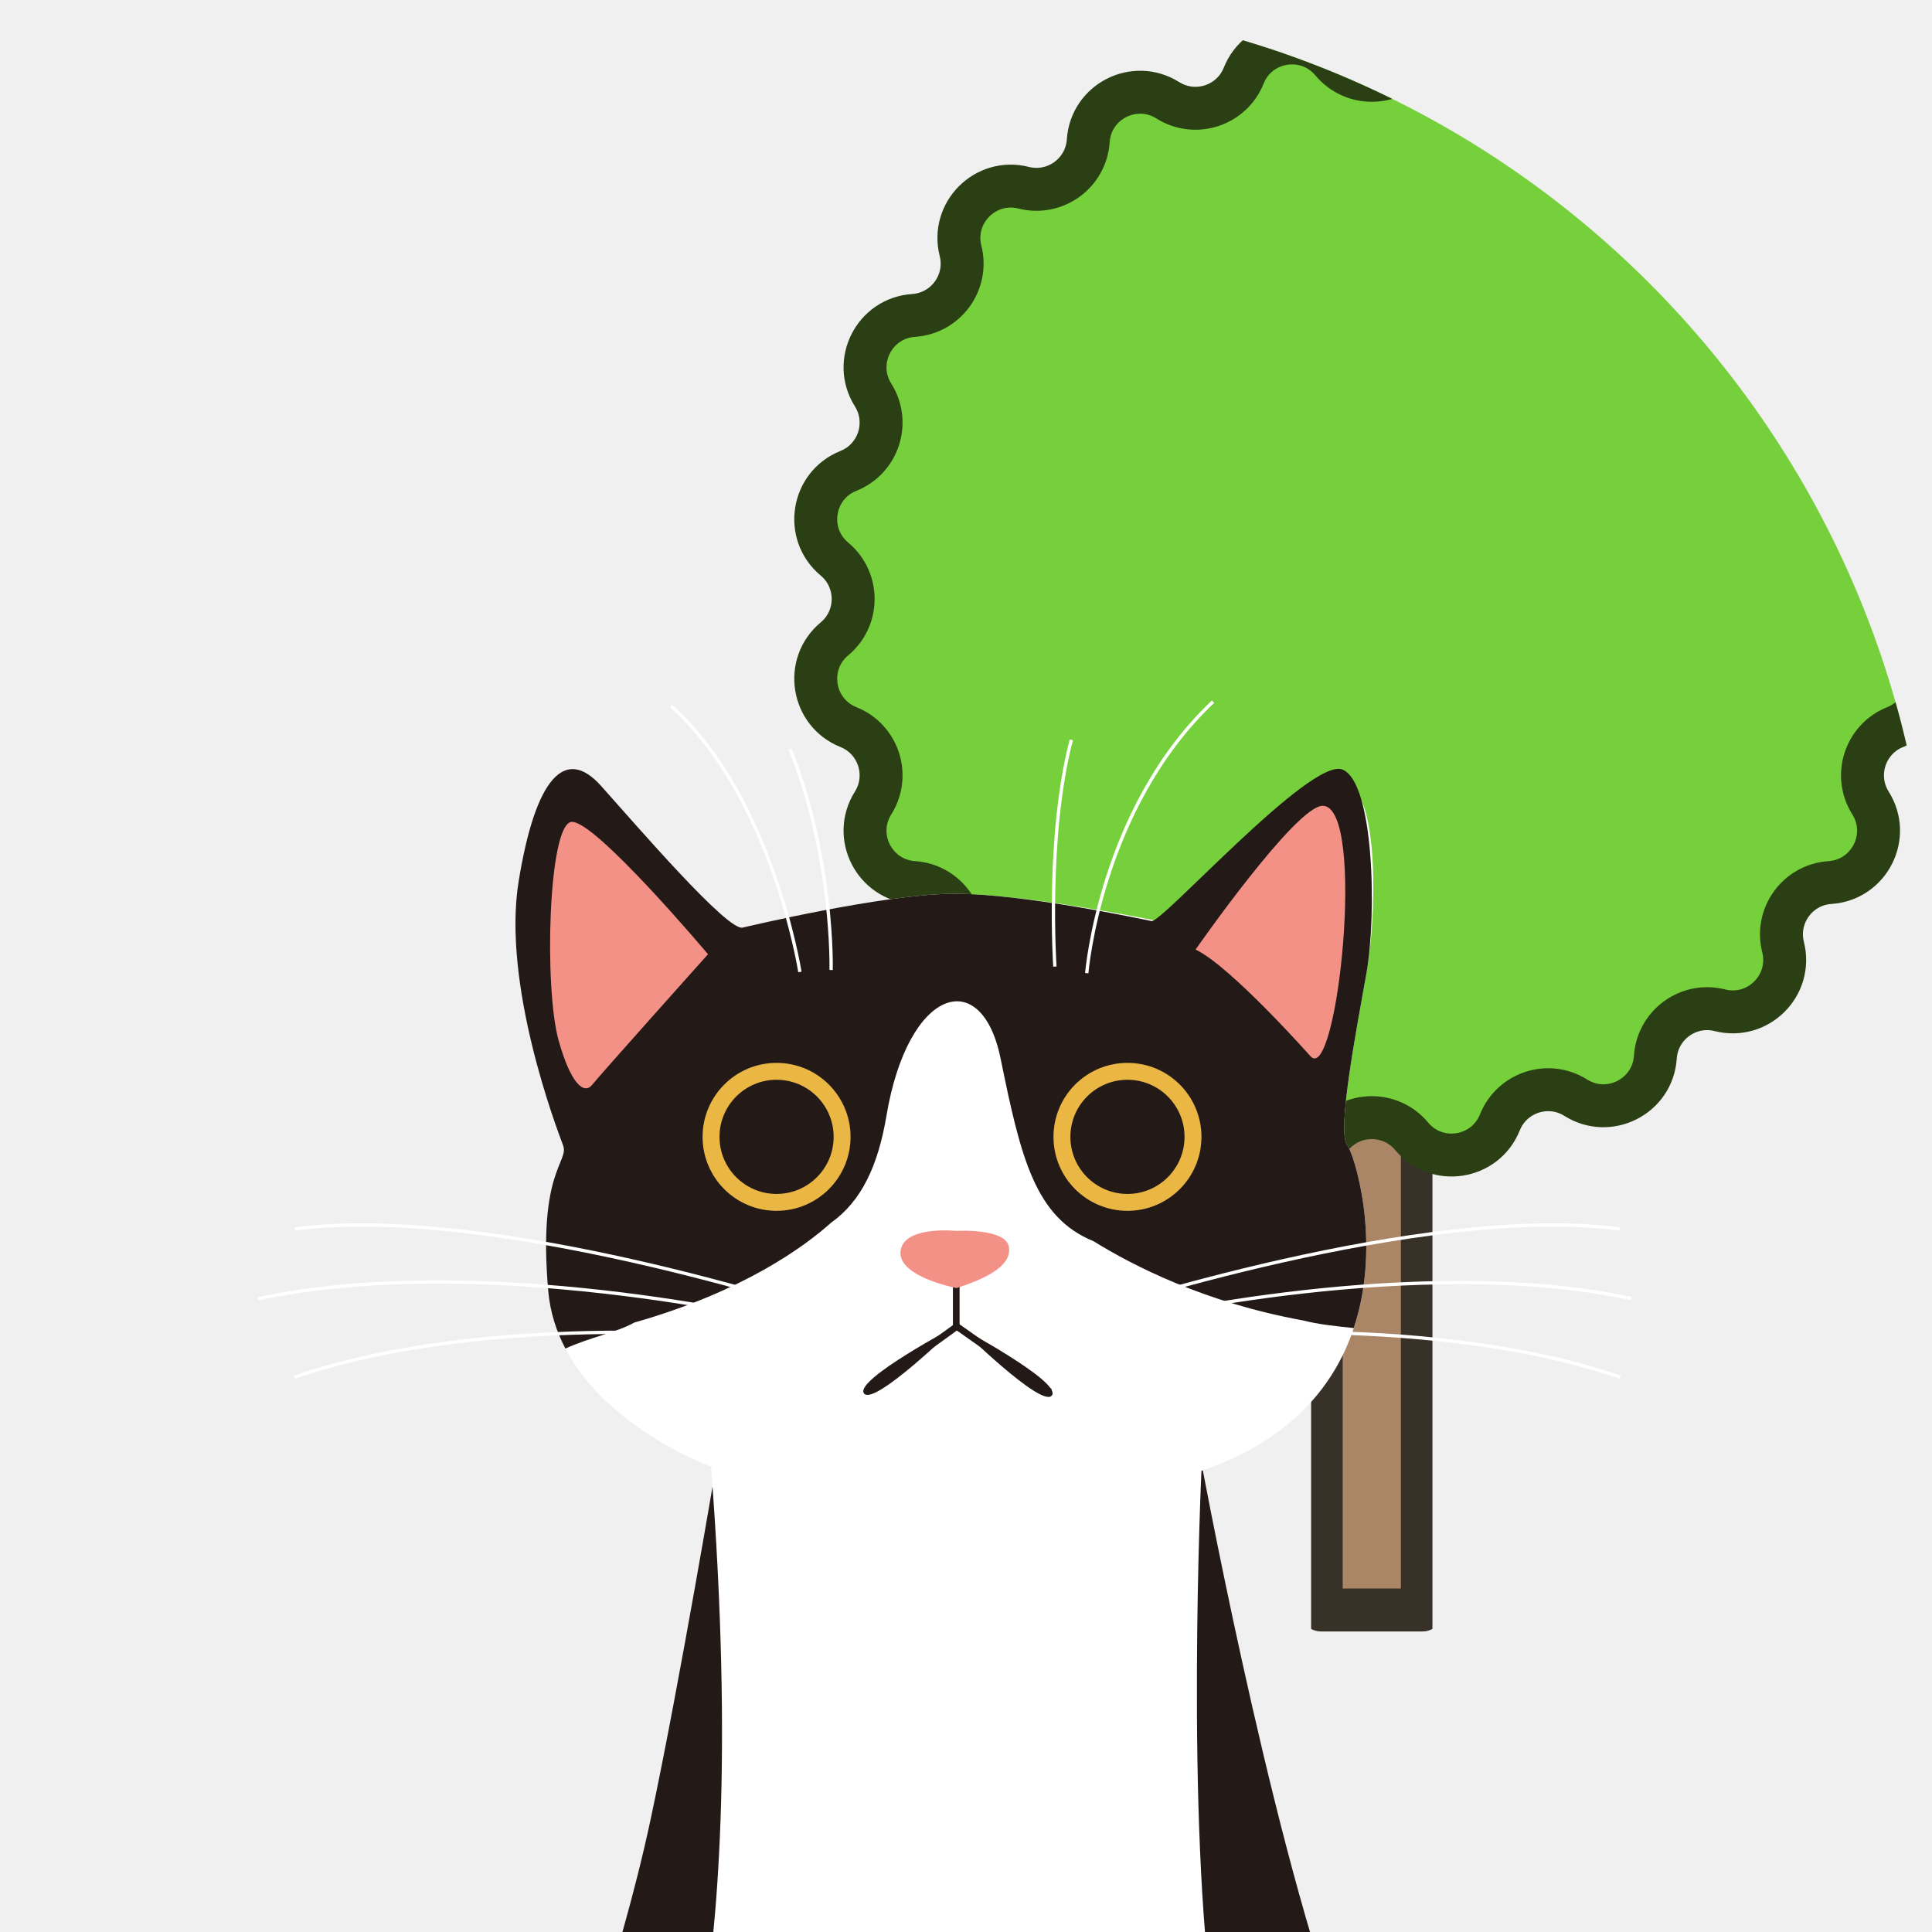
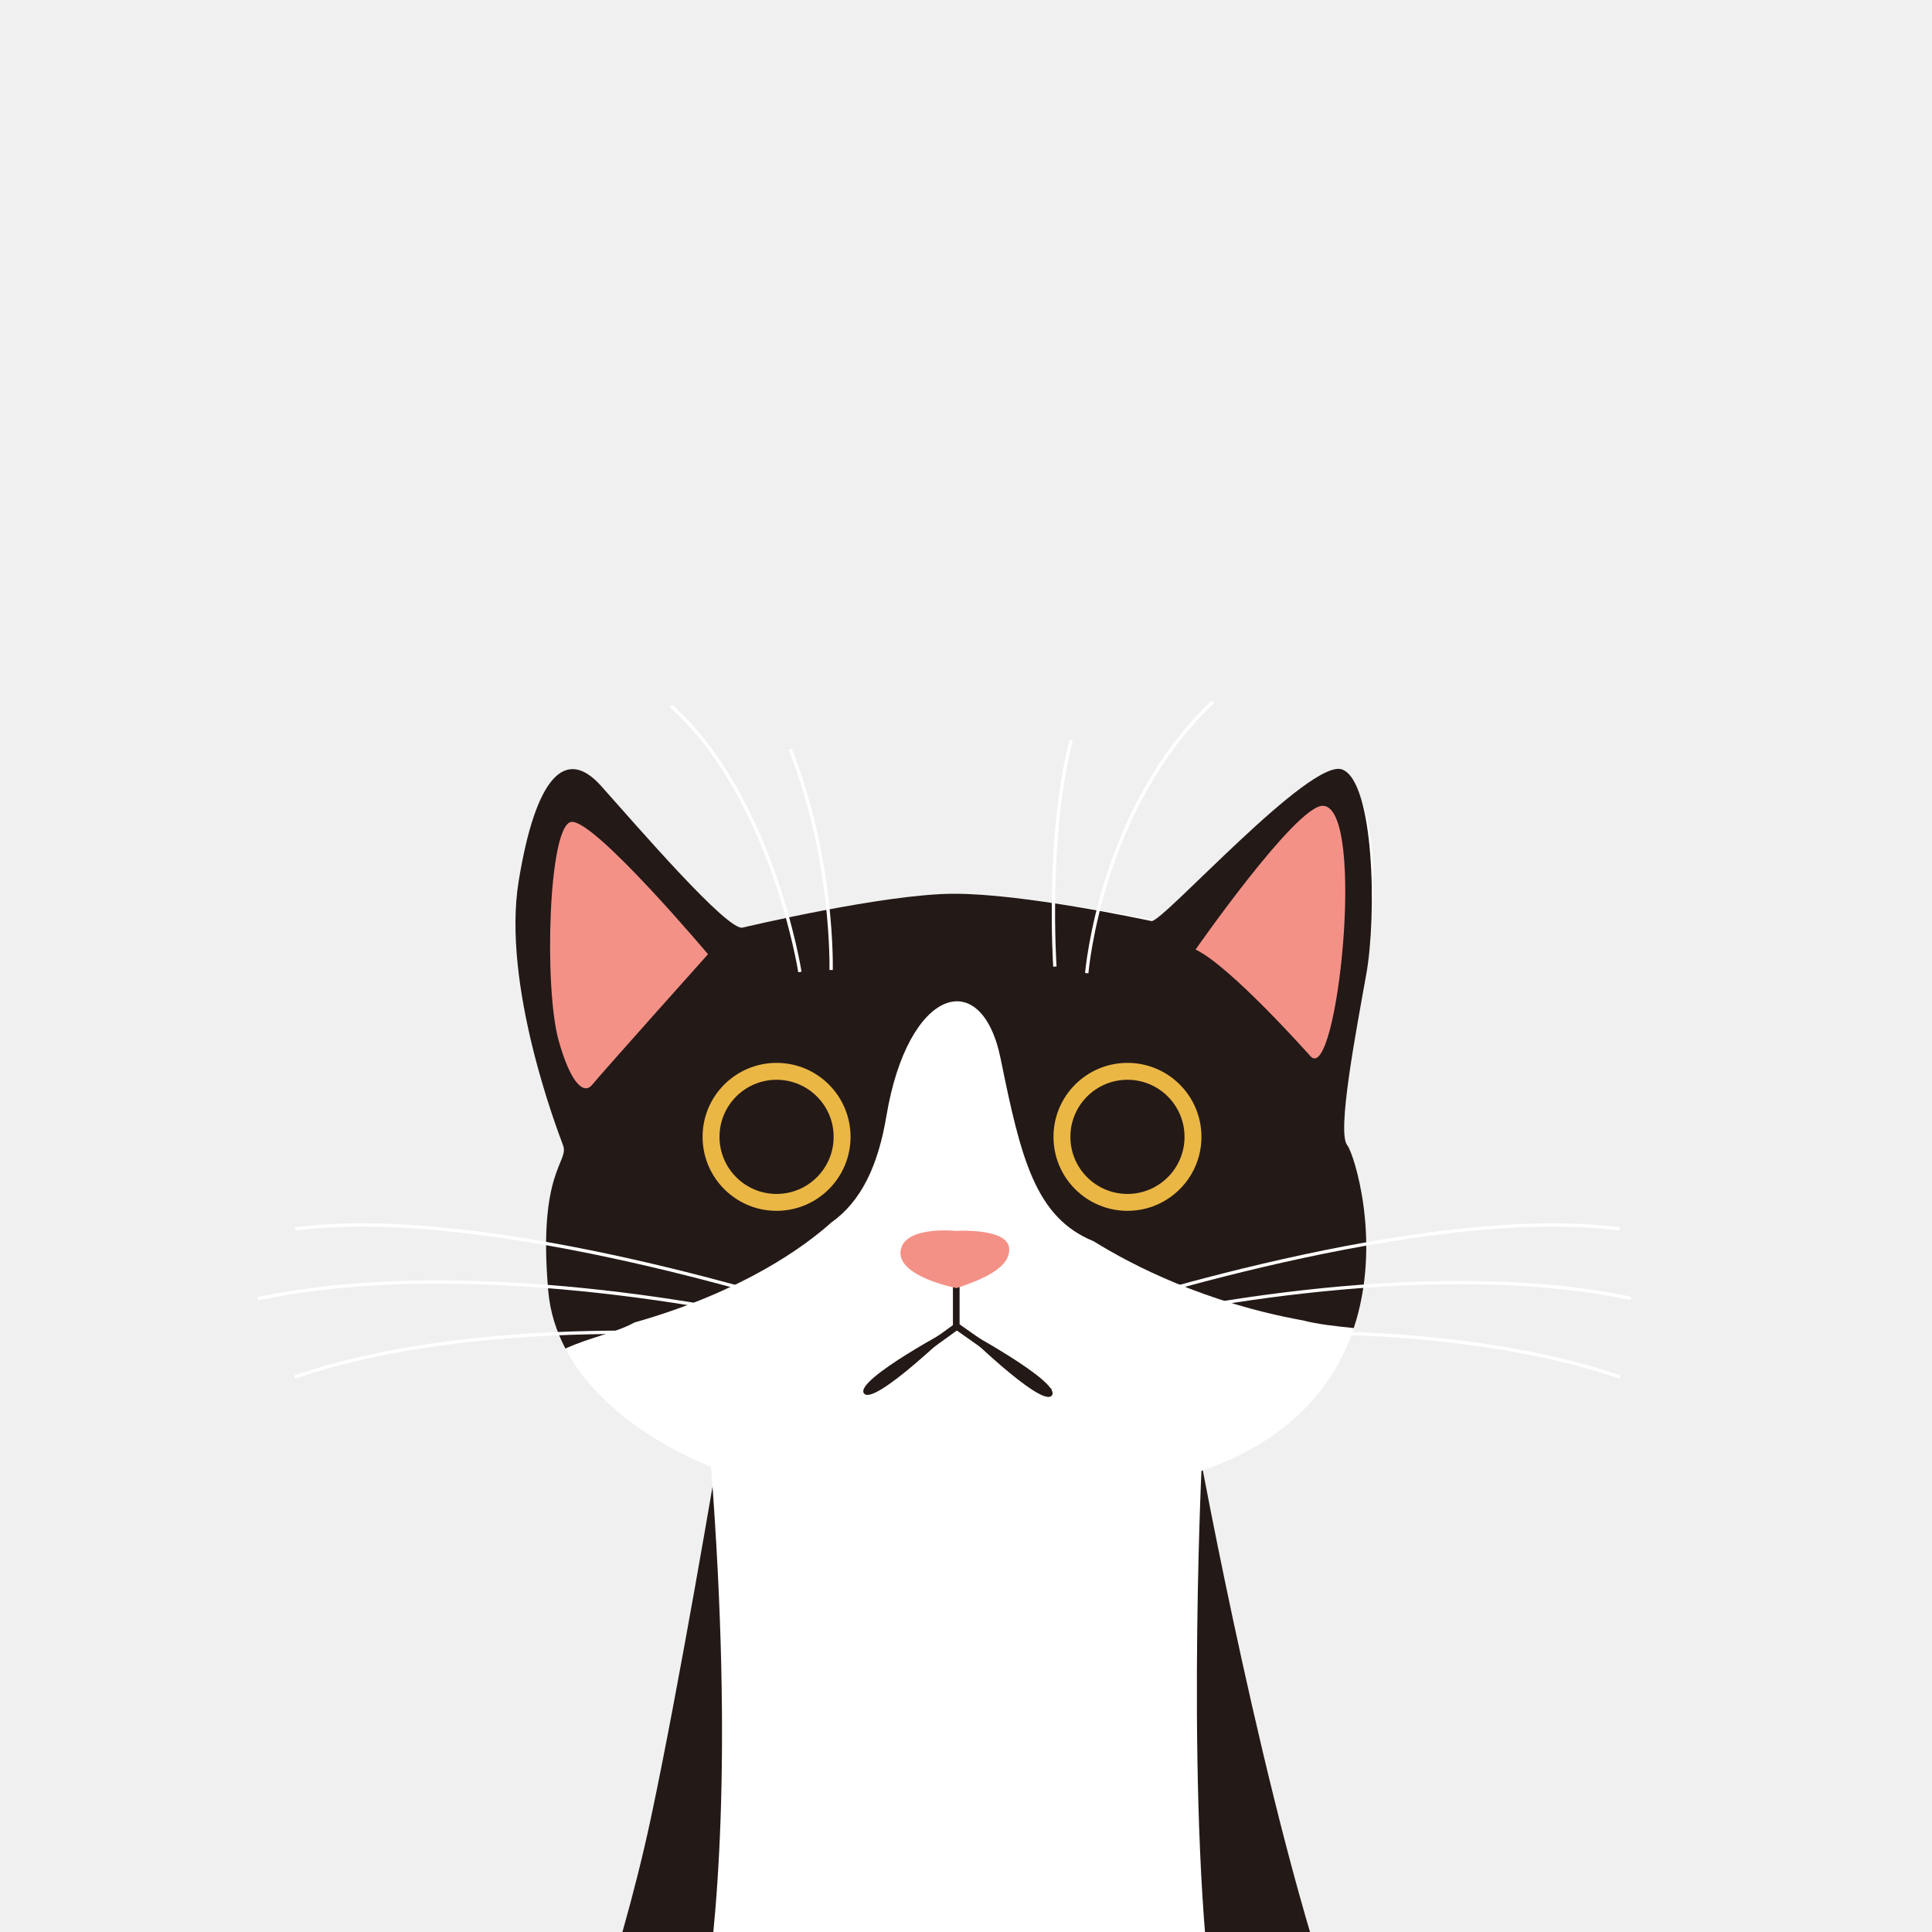
- <svg xmlns="http://www.w3.org/2000/svg" xmlns:xlink="http://www.w3.org/1999/xlink" width="90px" height="90px" viewBox="0 0 90 90" version="1.1">
-   <defs>
-     <path id="path-1" d="M0,0 L90.806,0 L90.806,94 L0,94 L0,0 Z" />
-     <path id="path-3" d="M45,0 C20.147,0 0,20.147 0,45 L0,45 C0,69.853 20.147,90 45,90 L45,90 C69.853,90 90,69.853 90,45 L90,45 C90,20.147 69.853,0 45,0" />
-     <path id="path-5" d="M45,0 C20.147,0 0,20.147 0,45 L0,45 C0,69.853 20.147,90 45,90 L45,90 C69.853,90 90,69.853 90,45 L90,45 C90,20.147 69.853,0 45,0 L45,0 Z" />
-   </defs>
-   <g id="Page-1" stroke="none" stroke-width="1" fill="none" fill-rule="evenodd">
-     <g id="kat-buiten">
-       <g id="Group-10">
-         <mask id="mask-2" fill="white">
-           <use xlink:href="#path-1" />
-         </mask>
-         <g id="Clip-4" />
-         <path d="M66.258,75 L61.548,75 L61.548,51.033 L66.258,51.033 L66.258,75 Z" id="Fill-3" fill="#AA8566" mask="url(#mask-2)" />
-         <path d="M66.258,75 L61.548,75 L61.548,51.033 L66.258,51.033 L66.258,75 Z" id="Stroke-5" stroke="#383128" stroke-width="2" stroke-linecap="round" stroke-linejoin="round" mask="url(#mask-2)" />
-         <path d="M57.839,44.352 L57.839,44.352 C56.345,45.414 54.258,44.495 54.034,42.676" id="Stroke-6" stroke="#2B3F14" stroke-width="2" stroke-linecap="round" stroke-linejoin="round" mask="url(#mask-2)" />
-         <path d="M70.489,26.313 L70.489,26.313 C70.194,28.122 68.073,28.959 66.621,27.84" id="Stroke-7" stroke="#2B3F14" stroke-width="2" stroke-linecap="round" stroke-linejoin="round" mask="url(#mask-2)" />
-         <path d="M80.312,32.686 L80.312,32.686 C80.938,34.409 79.495,36.175 77.682,35.907" id="Stroke-8" stroke="#2B3F14" stroke-width="2" stroke-linecap="round" stroke-linejoin="round" mask="url(#mask-2)" />
-         <path d="M48.193,25.008 L48.193,25.008 C48.541,23.208 50.685,22.433 52.104,23.594" id="Stroke-9" stroke="#2B3F14" stroke-width="2" stroke-linecap="round" stroke-linejoin="round" mask="url(#mask-2)" />
-       </g>
-       <g id="Group-46">
-         <g id="Group-13">
-           <mask id="mask-4" fill="white">
-             <use xlink:href="#path-3" />
-           </mask>
-           <g id="Clip-12" />
-           <path d="M65.763,2.872 L65.763,2.872 C66.937,1.464 69.189,1.819 69.87,3.522 C70.432,4.926 72.128,5.476 73.407,4.671 C74.959,3.695 76.99,4.729 77.112,6.559 C77.213,8.068 78.656,9.116 80.121,8.745 C81.898,8.296 83.511,9.909 83.062,11.685 L83.062,11.685 C82.691,13.15 83.739,14.594 85.248,14.694 C87.077,14.816 88.112,16.848 87.135,18.399 C86.33,19.678 86.881,21.375 88.285,21.936 C89.987,22.617 90.343,24.869 88.935,26.044 C87.774,27.012 87.774,28.794 88.935,29.762 C90.343,30.936 89.987,33.188 88.285,33.87 C86.881,34.431 86.33,36.127 87.135,37.407 C88.112,38.959 87.077,40.99 85.248,41.112 C83.739,41.212 82.691,42.656 83.062,44.12 C83.511,45.898 81.898,47.511 80.121,47.062 C78.656,46.691 77.213,47.739 77.112,49.248 C76.99,51.077 74.959,52.111 73.407,51.136 C72.128,50.33 70.432,50.882 69.87,52.285 C69.189,53.986 66.937,54.343 65.763,52.935 C64.795,51.773 63.012,51.773 62.044,52.935 C60.87,54.343 58.618,53.986 57.937,52.285 C57.375,50.882 55.679,50.33 54.4,51.136 C52.848,52.111 50.816,51.077 50.695,49.248 C50.594,47.739 49.151,46.691 47.686,47.062 C45.908,47.511 44.296,45.898 44.745,44.12 C45.116,42.656 44.068,41.212 42.559,41.112 C40.73,40.99 39.695,38.959 40.671,37.407 C41.477,36.127 40.926,34.431 39.522,33.87 C37.82,33.188 37.463,30.936 38.872,29.762 C40.033,28.794 40.033,27.012 38.872,26.044 C37.463,24.869 37.82,22.617 39.522,21.936 C40.926,21.375 41.477,19.678 40.671,18.399 C39.695,16.848 40.73,14.816 42.559,14.694 C44.068,14.594 45.116,13.15 44.745,11.685 L44.745,11.685 C44.296,9.909 45.908,8.296 47.686,8.745 C49.151,9.116 50.594,8.068 50.695,6.559 C50.816,4.729 52.848,3.695 54.4,4.671 C55.679,5.476 57.375,4.926 57.937,3.522 C58.618,1.819 60.87,1.464 62.044,2.872 C63.012,4.032 64.795,4.032 65.763,2.872" id="Fill-11" fill="#76D03B" mask="url(#mask-4)" />
-         </g>
-         <g id="Group-16">
-           <mask id="mask-6" fill="white">
-             <use xlink:href="#path-5" />
-           </mask>
-           <g id="Clip-15" />
-           <path d="M65.763,2.872 L65.763,2.872 C66.937,1.464 69.189,1.819 69.87,3.522 C70.432,4.926 72.128,5.476 73.407,4.671 C74.959,3.695 76.99,4.729 77.112,6.559 C77.213,8.068 78.656,9.116 80.121,8.745 C81.898,8.296 83.511,9.909 83.062,11.685 L83.062,11.685 C82.691,13.15 83.739,14.594 85.248,14.694 C87.077,14.816 88.112,16.848 87.135,18.399 C86.33,19.678 86.881,21.375 88.285,21.936 C89.987,22.617 90.343,24.869 88.935,26.044 C87.774,27.012 87.774,28.794 88.935,29.762 C90.343,30.936 89.987,33.188 88.285,33.87 C86.881,34.431 86.33,36.127 87.135,37.407 C88.112,38.959 87.077,40.99 85.248,41.112 C83.739,41.212 82.691,42.656 83.062,44.12 C83.511,45.898 81.898,47.511 80.121,47.062 C78.656,46.691 77.213,47.739 77.112,49.248 C76.99,51.077 74.959,52.111 73.407,51.136 C72.128,50.33 70.432,50.882 69.87,52.285 C69.189,53.986 66.937,54.343 65.763,52.935 C64.795,51.773 63.012,51.773 62.044,52.935 C60.87,54.343 58.618,53.986 57.937,52.285 C57.375,50.882 55.679,50.33 54.4,51.136 C52.848,52.111 50.816,51.077 50.695,49.248 C50.594,47.739 49.151,46.691 47.686,47.062 C45.908,47.511 44.296,45.898 44.745,44.12 C45.116,42.656 44.068,41.212 42.559,41.112 C40.73,40.99 39.695,38.959 40.671,37.407 C41.477,36.127 40.926,34.431 39.522,33.87 C37.82,33.188 37.463,30.936 38.872,29.762 C40.033,28.794 40.033,27.012 38.872,26.044 C37.463,24.869 37.82,22.617 39.522,21.936 C40.926,21.375 41.477,19.678 40.671,18.399 C39.695,16.848 40.73,14.816 42.559,14.694 C44.068,14.594 45.116,13.15 44.745,11.685 L44.745,11.685 C44.296,9.909 45.908,8.296 47.686,8.745 C49.151,9.116 50.594,8.068 50.695,6.559 C50.816,4.729 52.848,3.695 54.4,4.671 C55.679,5.476 57.375,4.926 57.937,3.522 C58.618,1.819 60.87,1.464 62.044,2.872 C63.012,4.032 64.795,4.032 65.763,2.872 L65.763,2.872 Z" id="Stroke-14" stroke="#2B3F14" stroke-width="2" stroke-linecap="round" stroke-linejoin="round" mask="url(#mask-6)" />
-         </g>
-         <g id="Group-19" transform="translate(27, 67)" fill="#231917">
-           <path d="M28.869,0.631 L6.418,0.926 C6.418,0.926 4.658,11.415 3.321,17.695 C2.556,21.285 1.521,24.717 0.774,27 L35.32,27 C32.038,17.898 28.869,0.631 28.869,0.631" id="Fill-17" />
-         </g>
-         <g id="Group-22" transform="translate(24, 35)" fill="#FFFFFF">
-           <path d="M31.968,33.517 C42.603,29.874 39.255,18.943 38.762,18.353 C38.27,17.762 39.156,13.134 39.649,10.376 C40.141,7.619 40.24,2.105 38.762,1.514 C37.285,0.923 30.491,8.013 29.999,7.915 C29.506,7.816 23.696,6.635 20.447,6.635 C17.197,6.635 10.6,8.21 10.6,8.21 C9.911,8.407 5.676,3.484 4.002,1.613 C2.328,-0.258 0.95,1.219 0.162,6.044 C-0.626,10.869 1.934,17.565 2.23,18.353 C2.525,19.14 1.048,19.534 1.541,25.147 C2.033,30.76 9.123,33.32 9.123,33.32 C10.171,46.95 9.393,55.002 8.709,59 L32.579,59 C31.201,49.933 31.968,33.517 31.968,33.517" id="Fill-20" />
-         </g>
-         <path d="M44.701,61.969 L44.391,61.969 L44.391,59.36 L44.701,59.36 L44.701,61.969 Z" id="Fill-23" fill="#231917" />
-         <path d="M44.585,61.742 C44.585,61.742 39.785,64.278 40.246,64.909 C40.707,65.54 44.585,61.742 44.585,61.742" id="Fill-25" fill="#231917" />
-         <path d="M44.679,61.816 C44.679,61.816 48.538,65.633 49.002,65.004 C49.466,64.376 44.679,61.816 44.679,61.816" id="Fill-26" fill="#231917" />
-         <path d="M48.816,64.97 L44.574,61.981 L40.577,64.87 L40.395,64.619 L44.571,61.6 L48.995,64.716 L48.816,64.97 Z" id="Fill-27" fill="#231917" />
-         <path d="M44.561,60.005 C44.561,60.005 41.573,59.432 41.985,58.128 C42.309,57.101 44.545,57.34 44.545,57.34 C44.545,57.34 46.909,57.192 47.007,58.128 C47.105,59.057 45.743,59.611 44.561,60.005" id="Fill-28" fill="#F49187" />
-         <path d="M62.535,35.849 C61.058,35.258 54.132,43.005 53.64,42.906 C53.147,42.808 47.696,41.634 44.447,41.634 C41.197,41.634 34.6,43.21 34.6,43.21 C33.91,43.407 29.676,38.483 28.002,36.612 C26.328,34.741 24.949,36.218 24.162,41.043 C23.374,45.868 25.934,52.564 26.229,53.352 C26.525,54.14 25.048,54.534 25.54,60.147 C25.627,61.132 25.919,62.021 26.338,62.821 C27.494,62.293 28.688,62.085 29.553,61.608 C34.654,60.157 37.507,58.042 38.715,56.958 C40.13,55.958 40.907,54.292 41.295,51.974 C42.294,46.019 45.724,44.94 46.613,49.315 C47.558,53.97 48.227,56.714 50.943,57.821 C52.82,58.985 56.157,60.682 60.673,61.506 C60.673,61.506 60.67,61.504 60.67,61.503 C61.409,61.695 62.202,61.777 63.064,61.866 C64.4,57.845 63.06,53.709 62.762,53.352 C62.27,52.761 63.156,48.133 63.648,45.376 C64.141,42.619 64.012,36.44 62.535,35.849" id="Fill-29" fill="#231917" />
-         <path d="M39.622,52.959 C39.622,54.862 38.079,56.405 36.176,56.405 C34.272,56.405 32.729,54.862 32.729,52.959 C32.729,51.056 34.272,49.513 36.176,49.513 C38.079,49.513 39.622,51.056 39.622,52.959" id="Fill-30" fill="#EBB744" />
-         <path d="M38.834,52.959 C38.834,54.427 37.644,55.618 36.175,55.618 C34.707,55.618 33.517,54.427 33.517,52.959 C33.517,51.491 34.707,50.3 36.175,50.3 C37.644,50.3 38.834,51.491 38.834,52.959" id="Fill-31" fill="#231917" />
-         <path d="M55.968,52.959 C55.968,54.862 54.425,56.405 52.522,56.405 C50.618,56.405 49.075,54.862 49.075,52.959 C49.075,51.056 50.618,49.513 52.522,49.513 C54.425,49.513 55.968,51.056 55.968,52.959" id="Fill-32" fill="#EBB744" />
-         <path d="M55.18,52.959 C55.18,54.427 53.99,55.618 52.521,55.618 C51.053,55.618 49.863,54.427 49.863,52.959 C49.863,51.491 51.053,50.3 52.521,50.3 C53.99,50.3 55.18,51.491 55.18,52.959" id="Fill-33" fill="#231917" />
-         <path d="M55.694,44.234 C55.694,44.234 60.383,37.505 61.626,37.537 C63.663,37.589 62.296,50.549 61.052,49.209 C61.052,49.209 57.32,44.999 55.694,44.234" id="Fill-34" fill="#F49187" />
-         <path d="M32.982,44.451 C32.982,44.451 27.707,38.188 26.624,38.287 C25.54,38.385 25.336,46.019 26.023,48.47 C26.581,50.463 27.197,51.021 27.591,50.528 C27.985,50.036 32.982,44.451 32.982,44.451" id="Fill-35" fill="#F49187" />
-         <path d="M49.063,45.033 C49.059,44.972 48.66,38.926 49.831,34.444 L49.981,34.484 C48.817,38.94 49.214,44.962 49.218,45.022 L49.063,45.033 Z" id="Fill-36" fill="#FFFFFF" />
-         <path d="M50.703,45.339 L50.548,45.327 C50.554,45.25 51.2,37.594 56.454,32.632 L56.56,32.745 C51.351,37.665 50.709,45.263 50.703,45.339" id="Fill-37" fill="#FFFFFF" />
-         <path d="M38.794,45.188 L38.639,45.184 C38.64,45.132 38.761,39.994 36.733,34.922 L36.877,34.865 C38.918,39.967 38.795,45.136 38.794,45.188" id="Fill-38" fill="#FFFFFF" />
-         <path d="M37.186,45.29 C37.174,45.209 35.885,37.138 31.211,32.948 L31.314,32.832 C36.03,37.06 37.327,45.185 37.339,45.266 L37.186,45.29 Z" id="Fill-39" fill="#FFFFFF" />
-         <path d="M50.828,61.238 L50.779,61.091 C50.933,61.039 66.299,55.96 75.458,57.172 L75.437,57.326 C66.312,56.118 50.982,61.187 50.828,61.238" id="Fill-40" fill="#FFFFFF" />
-         <path d="M75.449,64.226 C66.164,61.034 53.263,62.451 53.134,62.465 L53.117,62.311 C53.246,62.296 66.181,60.876 75.499,64.079 L75.449,64.226 Z" id="Fill-41" fill="#FFFFFF" />
-         <path d="M52.837,61.554 L52.801,61.403 C52.932,61.372 66.031,58.292 76,60.412 L75.968,60.564 C66.034,58.451 52.968,61.523 52.837,61.554" id="Fill-42" fill="#FFFFFF" />
-         <path d="M38.367,61.238 C38.213,61.187 22.881,56.117 13.758,57.326 L13.737,57.172 C22.896,55.96 38.262,61.039 38.416,61.091 L38.367,61.238 Z" id="Fill-43" fill="#FFFFFF" />
-         <path d="M13.746,64.226 L13.696,64.079 C23.014,60.876 35.949,62.296 36.078,62.311 L36.061,62.465 C35.931,62.451 23.031,61.034 13.746,64.226" id="Fill-44" fill="#FFFFFF" />
-         <path d="M36.35,61.618 C36.212,61.585 22.474,58.355 12.03,60.578 L11.997,60.426 C22.476,58.196 36.248,61.434 36.386,61.467 L36.35,61.618 Z" id="Fill-45" fill="#FFFFFF" />
-       </g>
+ <svg xmlns="http://www.w3.org/2000/svg" height="90" viewBox="0 0 90 90" width="90">
+   <mask id="a" fill="#fff">
+     <path d="m0 0h90.806v94h-90.806z" fill="none" />
+   </mask>
+   <mask id="b" fill="#fff">
+     <path d="m45 0c-24.853 0-45 20.147-45 45 0 24.853 20.147 45 45 45 24.853 0 45-20.147 45-45 0-24.853-20.147-45-45-45" fill="none" />
+   </mask>
+   <mask id="c" fill="#fff">
+     <path d="m45 0c-24.853 0-45 20.147-45 45 0 24.853 20.147 45 45 45 24.853 0 45-20.147 45-45 0-24.853-20.147-45-45-45z" fill="none" />
+   </mask>
+   <g fill="none" fill-rule="evenodd">
+     <path d="m66.258 75h-4.71v-23.967h4.71z" fill="#aa8566" mask="url(#a)" />
+     <path d="m66.258 75h-4.71v-23.967h4.71z" mask="url(#a)" stroke="#383128" stroke-linecap="round" stroke-linejoin="round" stroke-width="2" />
+     <path d="m57.839 44.352c-1.494 1.062-3.581.143-3.805-1.676" mask="url(#a)" stroke="#2b3f14" stroke-linecap="round" stroke-linejoin="round" stroke-width="2" />
+     <path d="m70.489 26.313c-.295 1.809-2.416 2.646-3.868 1.527" mask="url(#a)" stroke="#2b3f14" stroke-linecap="round" stroke-linejoin="round" stroke-width="2" />
+     <path d="m80.312 32.686c.626 1.723-.817 3.489-2.63 3.221" mask="url(#a)" stroke="#2b3f14" stroke-linecap="round" stroke-linejoin="round" stroke-width="2" />
+     <path d="m48.193 25.008c.348-1.8 2.492-2.575 3.911-1.414" mask="url(#a)" stroke="#2b3f14" stroke-linecap="round" stroke-linejoin="round" stroke-width="2" />
+     <path d="m65.763 2.872c1.174-1.408 3.426-1.052 4.107.65.562 1.404 2.258 1.955 3.537 1.15 1.552-.977 3.583.058 3.705 1.888.101 1.508 1.544 2.556 3.009 2.186 1.777-.45 3.39 1.163 2.941 2.94-.371 1.465.677 2.908 2.186 3.009 1.829.122 2.864 2.153 1.887 3.705-.805 1.279-.254 2.975 1.15 3.537 1.702.681 2.058 2.933.65 4.107-1.161.968-1.161 2.751 0 3.719 1.408 1.174 1.052 3.426-.65 4.107-1.404.562-1.955 2.258-1.15 3.538.977 1.551-.058 3.583-1.887 3.705-1.509.1-2.557 1.543-2.186 3.008.449 1.778-1.164 3.39-2.941 2.941-1.465-.371-2.908.678-3.009 2.186-.122 1.829-2.153 2.864-3.705 1.888-1.279-.806-2.975-.254-3.537 1.149-.681 1.702-2.933 2.059-4.107.651-.968-1.162-2.751-1.162-3.719 0-1.174 1.408-3.426 1.051-4.107-.651-.562-1.403-2.258-1.955-3.537-1.149-1.552.976-3.584-.059-3.705-1.888-.101-1.508-1.544-2.557-3.009-2.186-1.778.449-3.39-1.163-2.941-2.941.371-1.465-.677-2.908-2.186-3.008-1.829-.122-2.864-2.154-1.888-3.705.806-1.28.255-2.976-1.149-3.538-1.702-.681-2.059-2.933-.65-4.107 1.161-.968 1.161-2.751 0-3.719-1.409-1.174-1.052-3.426.65-4.107 1.404-.562 1.955-2.258 1.149-3.537-.976-1.552.059-3.583 1.888-3.705 1.509-.101 2.557-1.544 2.186-3.009-.449-1.777 1.163-3.39 2.941-2.94 1.465.37 2.908-.678 3.009-2.186.121-1.83 2.153-2.865 3.705-1.888 1.279.805 2.975.254 3.537-1.15.681-1.702 2.933-2.058 4.107-.65.968 1.161 2.751 1.161 3.719 0" fill="#76d03b" mask="url(#b)" />
+     <path d="m65.763 2.872c1.174-1.408 3.426-1.052 4.107.65.562 1.404 2.258 1.955 3.537 1.15 1.552-.977 3.583.058 3.705 1.888.101 1.508 1.544 2.556 3.009 2.186 1.777-.45 3.39 1.163 2.941 2.94-.371 1.465.677 2.908 2.186 3.009 1.829.122 2.864 2.153 1.887 3.705-.805 1.279-.254 2.975 1.15 3.537 1.702.681 2.058 2.933.65 4.107-1.161.968-1.161 2.751 0 3.719 1.408 1.174 1.052 3.426-.65 4.107-1.404.562-1.955 2.258-1.15 3.538.977 1.551-.058 3.583-1.887 3.705-1.509.1-2.557 1.543-2.186 3.008.449 1.778-1.164 3.39-2.941 2.941-1.465-.371-2.908.678-3.009 2.186-.122 1.829-2.153 2.864-3.705 1.888-1.279-.806-2.975-.254-3.537 1.149-.681 1.702-2.933 2.059-4.107.651-.968-1.162-2.751-1.162-3.719 0-1.174 1.408-3.426 1.051-4.107-.651-.562-1.403-2.258-1.955-3.537-1.149-1.552.976-3.584-.059-3.705-1.888-.101-1.508-1.544-2.557-3.009-2.186-1.778.449-3.39-1.163-2.941-2.941.371-1.465-.677-2.908-2.186-3.008-1.829-.122-2.864-2.154-1.888-3.705.806-1.28.255-2.976-1.149-3.538-1.702-.681-2.059-2.933-.65-4.107 1.161-.968 1.161-2.751 0-3.719-1.409-1.174-1.052-3.426.65-4.107 1.404-.562 1.955-2.258 1.149-3.537-.976-1.552.059-3.583 1.888-3.705 1.509-.101 2.557-1.544 2.186-3.009-.449-1.777 1.163-3.39 2.941-2.94 1.465.37 2.908-.678 3.009-2.186.121-1.83 2.153-2.865 3.705-1.888 1.279.805 2.975.254 3.537-1.15.681-1.702 2.933-2.058 4.107-.65.968 1.161 2.751 1.161 3.719 0z" mask="url(#c)" stroke="#2b3f14" stroke-linecap="round" stroke-linejoin="round" stroke-width="2" />
+     <path d="m28.869.631-22.451.295s-1.76 10.489-3.097 16.769c-.765 3.59-1.8 7.022-2.547 9.305h34.546c-3.282-9.102-6.451-26.369-6.451-26.369" fill="#231917" transform="translate(27 67)" />
+     <path d="m31.968 33.517c10.635-3.643 7.287-14.574 6.794-15.164-.492-.591.394-5.219.887-7.977.492-2.757.591-8.271-.887-8.862-1.477-.591-8.271 6.499-8.763 6.401-.493-.099-6.303-1.28-9.552-1.28-3.25 0-9.847 1.575-9.847 1.575-.689.197-4.924-4.726-6.598-6.597s-3.052-.394-3.84 4.431 1.772 11.521 2.068 12.309c.295.787-1.182 1.181-.689 6.794.492 5.613 7.582 8.173 7.582 8.173 1.048 13.63.27 21.682-.414 25.68h23.87c-1.378-9.067-.611-25.483-.611-25.483" fill="#fff" transform="translate(24 35)" />
+     <path d="m44.701 61.969h-.31v-2.609h.31z" fill="#231917" />
+     <path d="m44.585 61.742s-4.8 2.536-4.339 3.167 4.339-3.167 4.339-3.167" fill="#231917" />
+     <path d="m44.679 61.816s3.859 3.817 4.323 3.188c.464-.628-4.323-3.188-4.323-3.188" fill="#231917" />
+     <path d="m48.816 64.97-4.242-2.989-3.997 2.889-.182-.251 4.176-3.019 4.424 3.116z" fill="#231917" />
+     <path d="m44.561 60.005s-2.988-.573-2.576-1.877c.324-1.027 2.56-.788 2.56-.788s2.364-.148 2.462.788c.098.929-1.264 1.483-2.446 1.877" fill="#f49187" />
+     <path d="m62.535 35.849c-1.477-.591-8.403 7.156-8.895 7.057-.493-.098-5.944-1.272-9.193-1.272-3.25 0-9.847 1.576-9.847 1.576-.69.197-4.924-4.727-6.598-6.598s-3.053-.394-3.84 4.431c-.788 4.825 1.772 11.521 2.067 12.309.296.788-1.181 1.182-.689 6.795.087.985.379 1.874.798 2.674 1.156-.528 2.35-.736 3.215-1.213 5.101-1.451 7.954-3.566 9.162-4.65 1.415-1 2.192-2.666 2.58-4.984.999-5.955 4.429-7.034 5.318-2.659.945 4.655 1.614 7.399 4.33 8.506 1.877 1.164 5.214 2.861 9.73 3.685 0 0-.003-.002-.003-.003.739.192 1.532.274 2.394.363 1.336-4.021-.004-8.157-.302-8.514-.492-.591.394-5.219.886-7.976.493-2.757.364-8.936-1.113-9.527" fill="#231917" />
+     <path d="m39.622 52.959c0 1.903-1.543 3.446-3.446 3.446-1.904 0-3.447-1.543-3.447-3.446s1.543-3.446 3.447-3.446c1.903 0 3.446 1.543 3.446 3.446" fill="#ebb744" />
+     <path d="m38.834 52.959c0 1.468-1.19 2.659-2.659 2.659-1.468 0-2.658-1.191-2.658-2.659s1.19-2.659 2.658-2.659c1.469 0 2.659 1.191 2.659 2.659" fill="#231917" />
+     <path d="m55.968 52.959c0 1.903-1.543 3.446-3.446 3.446-1.904 0-3.447-1.543-3.447-3.446s1.543-3.446 3.447-3.446c1.903 0 3.446 1.543 3.446 3.446" fill="#ebb744" />
+     <path d="m55.18 52.959c0 1.468-1.19 2.659-2.659 2.659-1.468 0-2.658-1.191-2.658-2.659s1.19-2.659 2.658-2.659c1.469 0 2.659 1.191 2.659 2.659" fill="#231917" />
+     <path d="m55.694 44.234s4.689-6.729 5.932-6.697c2.037.052.67 13.012-.574 11.672 0 0-3.732-4.21-5.358-4.975" fill="#f49187" />
+     <path d="m32.982 44.451s-5.275-6.263-6.358-6.164c-1.084.098-1.288 7.732-.601 10.183.558 1.993 1.174 2.551 1.568 2.058.394-.492 5.391-6.077 5.391-6.077" fill="#f49187" />
+     <g fill="#fff">
+       <path d="m49.063 45.033c-.004-.061-.403-6.107.768-10.589l.15.04c-1.164 4.456-.767 10.478-.763 10.538z" />
+       <path d="m50.703 45.339-.155-.012c.006-.077.652-7.733 5.906-12.695l.106.113c-5.209 4.92-5.851 12.518-5.857 12.594" />
+       <path d="m38.794 45.188-.155-.004c.001-.052.122-5.19-1.906-10.262l.144-.057c2.041 5.102 1.918 10.271 1.917 10.323" />
+       <path d="m37.186 45.29c-.012-.081-1.301-8.152-5.975-12.342l.103-.116c4.716 4.228 6.013 12.353 6.025 12.434z" />
+       <path d="m50.828 61.238-.049-.147c.154-.052 15.52-5.131 24.679-3.919l-.021.154c-9.125-1.208-24.455 3.861-24.609 3.912" />
+       <path d="m75.449 64.226c-9.285-3.192-22.186-1.775-22.315-1.761l-.017-.154c.129-.015 13.064-1.435 22.382 1.768z" />
+       <path d="m52.837 61.554-.036-.151c.131-.031 13.23-3.111 23.199-.991l-.032.152c-9.934-2.113-23 .959-23.131.99" />
+       <path d="m38.367 61.238c-.154-.051-15.486-5.121-24.609-3.912l-.021-.154c9.159-1.212 24.525 3.867 24.679 3.919z" />
+       <path d="m13.746 64.226-.05-.147c9.318-3.203 22.253-1.783 22.382-1.768l-.017.154c-.13-.014-13.03-1.431-22.315 1.761" />
+       <path d="m36.35 61.618c-.138-.033-13.876-3.263-24.32-1.04l-.033-.152c10.479-2.23 24.251 1.008 24.389 1.041z" />
    </g>
  </g>
</svg>
